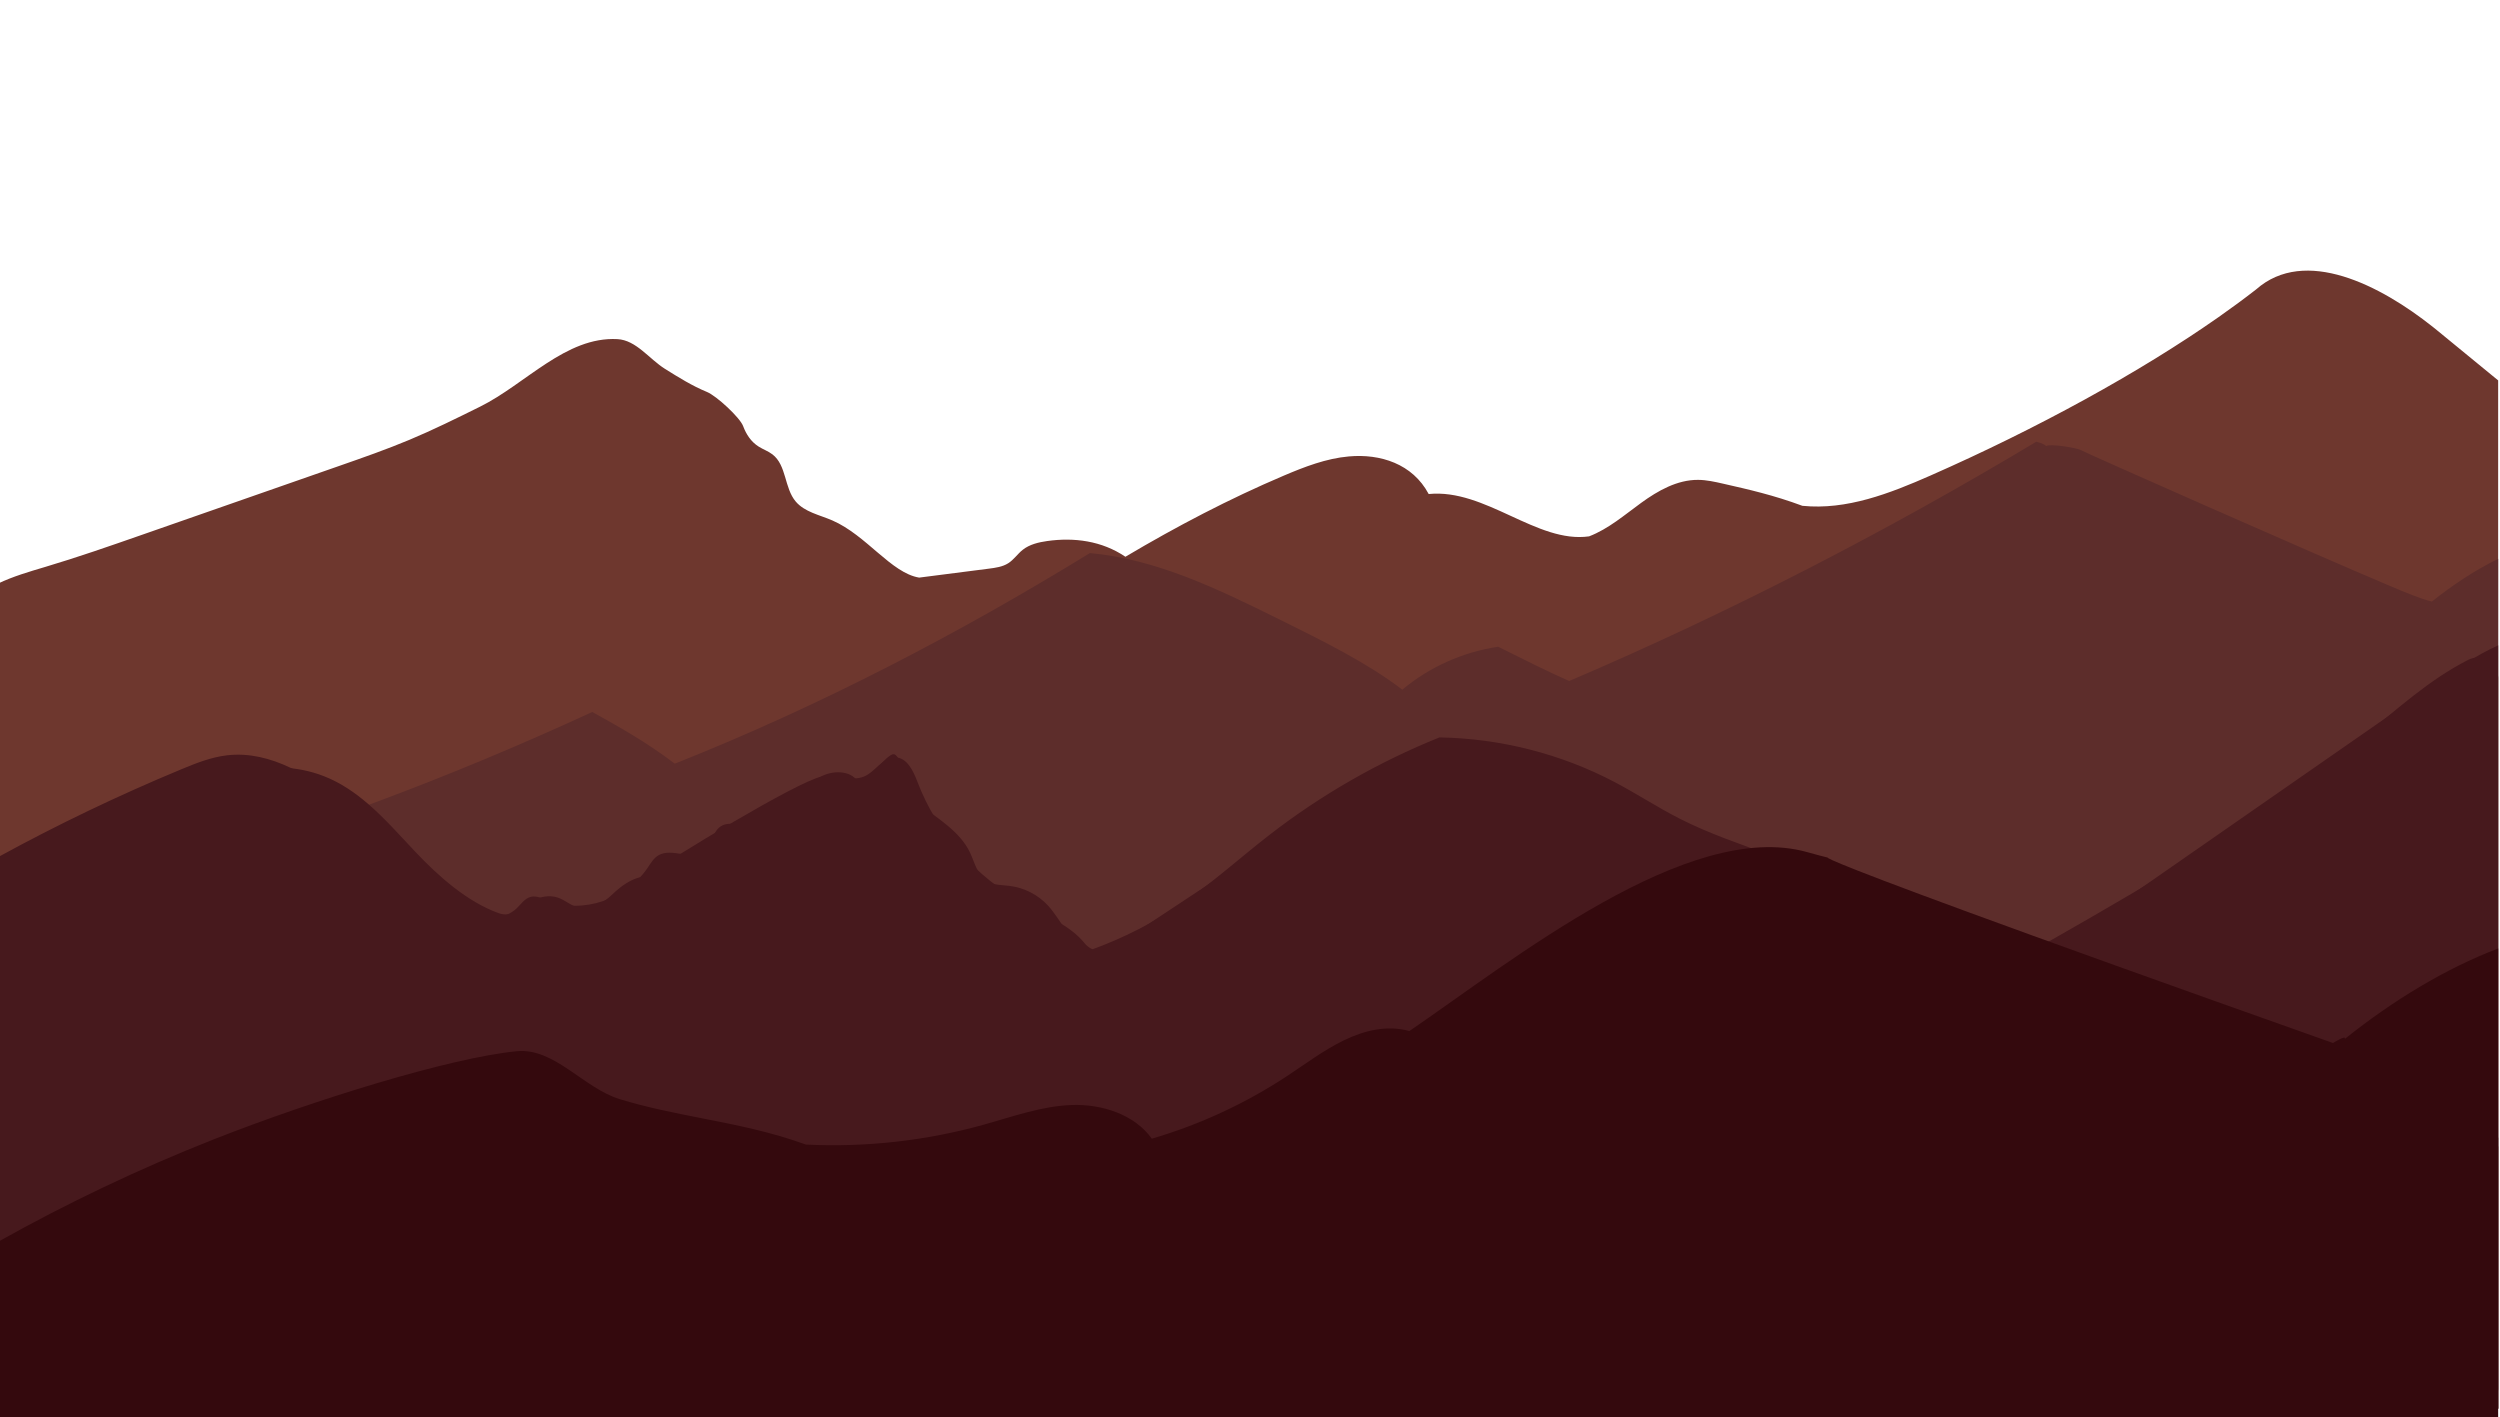
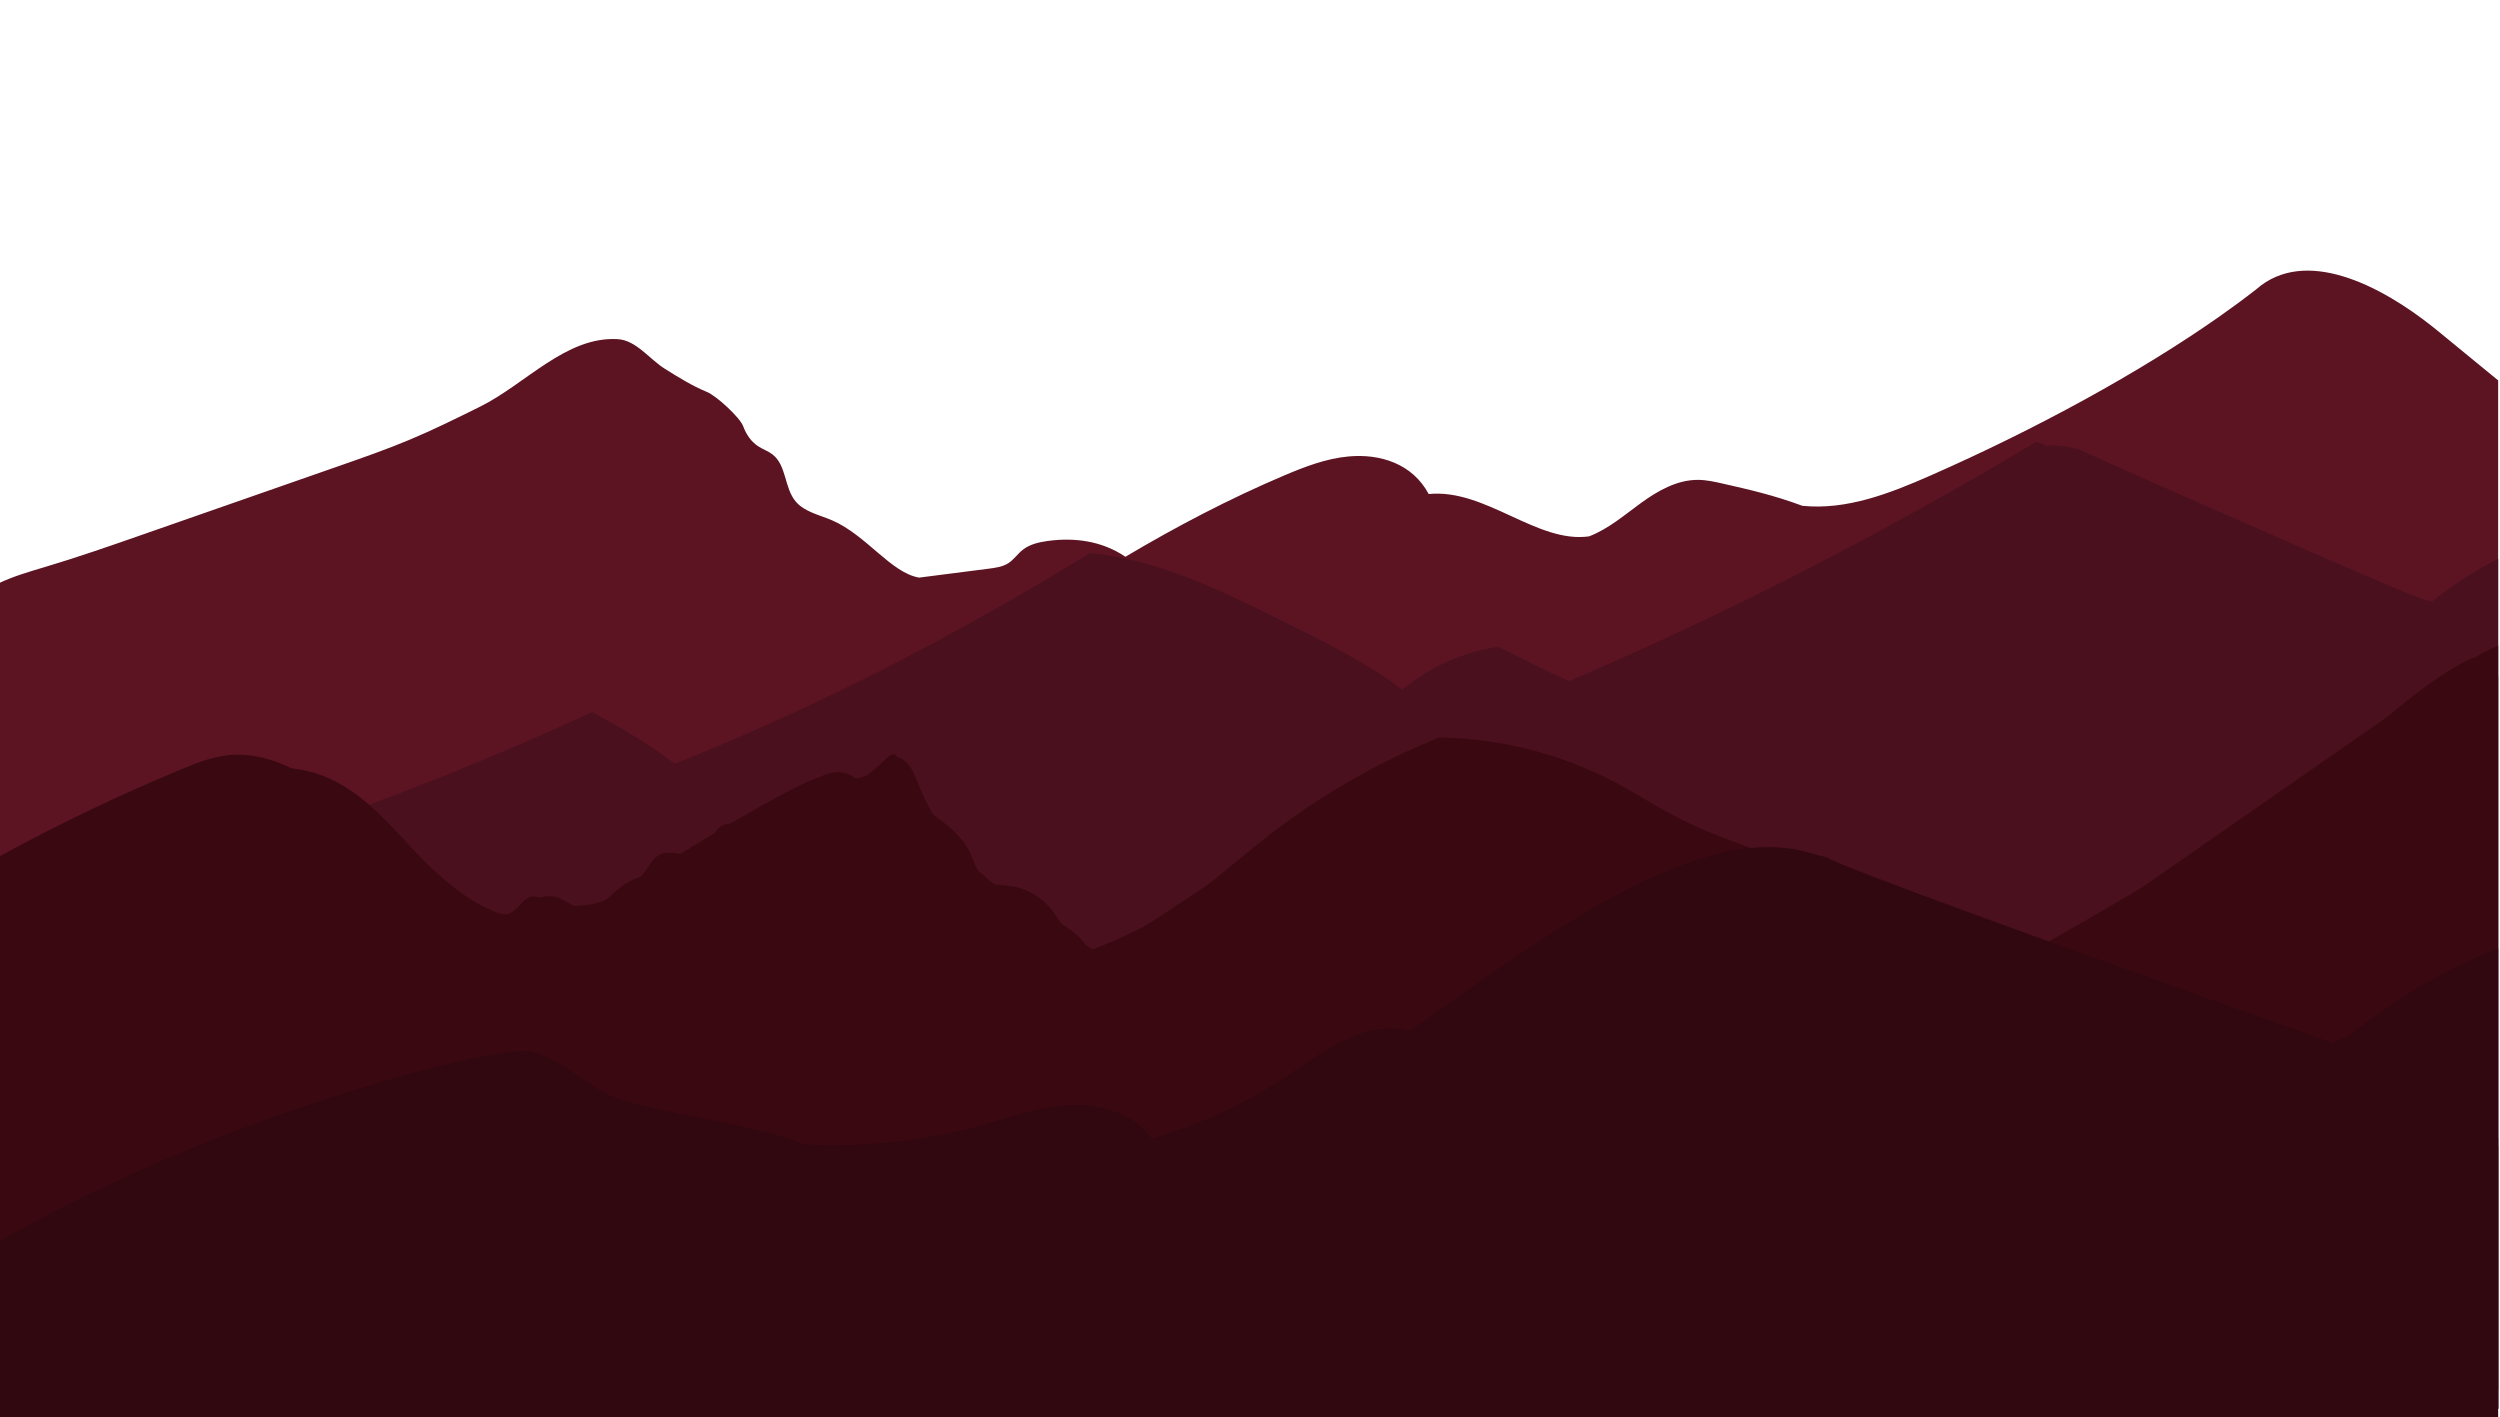
<svg xmlns="http://www.w3.org/2000/svg" viewBox="0 600 6000 3400" preserveAspectRatio="none" version="1.1" id="svg9">
  <defs id="defs9" />
-   <path fill-rule="nonzero" fill="#260709" fill-opacity="1" d="m 5995.57,3351.481 v 629.379 H -4.434 v -756.344 c 143.789,-23.43 292.73,8.082 435.109,57.145 28.883,9.945 57.48,20.617 85.723,31.707 19.938,7.816 39.688,15.848 59.23,23.965 206.309,85.77 419.25,185.137 643.062,169.113 130.969,-9.379 255.367,-58.105 384.578,-80.894 34.809,-6.141 69.609,-10.371 104.41,-12.945 79.242,-5.856 158.43,-3.078 237.609,5.562 344.609,37.543 688.902,185.769 1034.633,214.062 91.707,7.508 183.527,6.574 275.476,-7.106 32.273,-4.797 64.152,-11.129 95.723,-18.637 153.109,-36.391 299.141,-100.488 448.258,-152.031 164.941,-57.02 334.91,-99.008 504.59,-140.898 128.102,-31.633 260.891,-63.484 391.102,-41.375 163.43,27.762 303.898,137.695 468.441,158.367 166.269,20.895 327.969,-51.988 492.828,-81.606 69.691,-12.527 140.809,-17.051 210.609,-13.527 43.609,2.203 86.711,7.555 128.621,16.062" id="path1" style="display:inline;fill:#260709;fill-opacity:1" />
-   <path fill-rule="nonzero" fill="#6e372e" fill-opacity="1" d="M 5995.57,1512.961 V 3980.859 H -4.434 v -1980.418 c 35.449,-17.031 75.172,-28.59 112.922,-39.812 78.219,-23.277 155.23,-50.18 232.207,-77.059 43.102,-15.059 86.211,-30.109 129.312,-45.16 114.949,-40.141 229.891,-80.281 344.84,-120.441 56.289,-19.648 112.621,-39.32 167.551,-62.309 57.703,-24.148 113.711,-51.891 169.672,-79.609 109.398,-54.191 205.918,-168.691 329.649,-162.16 45.27,2.391 76.25,47.668 114.371,71.488 32.441,20.293 65.09,40.68 100.609,55.312 23.039,9.488 78.981,61.219 86.742,81.82 7.488,19.93 18.867,37.5 37.078,49.148 10.75,6.859 23.219,11.09 33.309,18.828 34.312,26.34 28.16,80.5 55.98,113.281 21.363,25.172 57.34,32.012 87.992,45.359 81.769,35.633 140.859,125.961 208.16,137.133 55.777,-7.152 111.551,-14.312 167.328,-21.473 16.109,-2.07 32.84,-4.348 46.441,-12.988 13.488,-8.57 22.41,-22.492 34.93,-32.359 16.418,-12.922 37.859,-18.031 58.77,-20.973 64.059,-9.008 130.602,-0.758 187.559,37.762 122.371,-72.57 248.82,-138.891 380.184,-194.731 50.059,-21.27 101.738,-41.25 156.156,-46.078 75.152,-6.684 152.691,17.348 191.5,90.258 136.352,-13.531 259.973,119.269 384.981,101.582 46.68,-17.91 84.871,-51.301 125.09,-80.461 40.211,-29.172 86.34,-55.449 136.531,-55.121 20.281,0.129 40.219,4.641 59.961,9.121 61.039,13.859 122.078,27.73 190.34,53.148 106.019,10.73 209.859,-29.688 306.941,-72.438 256.969,-113.141 503.59,-248.402 691.726,-380.312 31.832,-22.309 61.98,-44.527 90.223,-66.527 117.25,-103.641 298.609,-9.812 423.578,89.398 4.109,3.25 8.152,6.508 12.129,9.781 48.41,39.699 96.832,79.41 145.242,119.109" id="path4" style="display:inline;fill:#6e372e;fill-opacity:1" />
-   <path fill-rule="nonzero" fill="#5d2d2b" fill-opacity="1" d="m 5995.57,1941.148 v 2039.711 H -4.434 V 2800.238 c 289.879,-68.398 575.469,-153.938 854.711,-255.899 11.809,-4.309 23.602,-8.648 35.391,-13.02 181.523,-67.289 360.301,-141.559 535.781,-222.582 64.691,35.953 129.391,71.902 198.051,124.043 349.481,-138.723 683.801,-313.442 996.211,-505.422 160.859,14.73 309.219,87.211 453.188,158.402 106.762,52.797 213.512,105.578 296.672,169.508 64.711,-54.391 145.461,-90.57 230.078,-103.078 61.203,30.629 122.41,61.25 170.422,82.219 388.469,-165.91 764.051,-360.289 1120.969,-574.262 8.93,2.383 17.871,4.774 23.82,10.441 8.52,-6.609 76.039,4.879 82.57,9.41 6.519,4.531 549.141,244.68 741.91,325.988 37.98,16.023 75.949,32.043 101.18,37.691 48.879,-38.758 100.82,-73.879 159.051,-102.531" id="path5" style="display:inline;fill:#5d2d2b;fill-opacity:1" />
-   <path fill-rule="nonzero" fill="#47191D" fill-opacity="1" d="M 5995.57 2226.328 L 5995.57 3932.441 C 5995.57 3959.184 5973.238 3980.859 5945.699 3980.859 L 45.43 3980.859 C 17.891 3980.859 -4.434 3959.184 -4.434 3932.441 L -4.434 2696.738 C -4.434 2677.129 7.75 2659.449 26.422 2651.98 C 138.527 2607.102 250.633 2562.211 362.738 2517.328 C 495.227 2464.281 644.617 2410.859 777.547 2462.859 C 818.035 2478.699 853.227 2503.031 885.668 2531.32 C 924.887 2565.531 960.086 2605.52 995.777 2643.289 C 1053.328 2704.199 1121.359 2764.262 1196.77 2791.59 C 1214 2797.828 1233.32 2794.281 1247.18 2782.531 C 1256.359 2774.75 1266.031 2767.59 1276.73 2761.98 C 1295.441 2752.16 1318.051 2747.488 1338.211 2754.039 C 1356.359 2759.949 1370.898 2774.238 1389.449 2778.801 C 1419.262 2786.129 1448.699 2766.48 1470.629 2745.559 C 1518.621 2699.762 1545.699 2706.539 1556.5 2698.84 C 1609.578 2660.969 1909.551 2477.578 1971.602 2463.699 C 2005.07 2456.211 2041.91 2476.82 2073.5 2463.719 C 2101.219 2452.23 2118.031 2417.059 2148.16 2417.551 C 2177.121 2418.031 2191.969 2450.41 2202.02 2476.801 C 2248.66 2599.199 2341.129 2704.59 2458.191 2768.738 C 2509.32 2796.762 2569.02 2821.359 2602.91 2863.602 C 2619.18 2883.891 2648.711 2888.719 2670.602 2874.25 C 2847.301 2757.461 3024 2640.66 3200.711 2523.871 C 3279.941 2471.5 3360.949 2418.309 3453.172 2392.988 C 3542.359 2368.48 3645.422 2374.148 3711.699 2446.57 C 3716.48 2451.789 3722.41 2455.891 3729.012 2458.66 C 3936.371 2545.691 4144.859 2629.949 4347.328 2716.09 C 4407.961 2741.879 4468.059 2767.852 4527.422 2794.102 C 4534.051 2797.031 4541.25 2798.488 4548.531 2798.449 C 4633.621 2797.988 4697.82 2891.621 4784.621 2899.711 C 4825.801 2903.539 4865.109 2887.441 4902 2867.852 C 4911 2863.059 4919.859 2858.059 4928.57 2853.102 C 5186.871 2705.91 5444.379 2554.531 5673.32 2367.039 C 5753.141 2301.672 5830.328 2231.359 5922.719 2184.129 C 5922.949 2184.012 5923.18 2183.891 5923.41 2183.77 C 5956.219 2167.059 5995.57 2190.359 5995.57 2226.328 " id="path6" style="fill:#47191d;fill-opacity:1" />
-   <path fill-rule="nonzero" fill="#260709" fill-opacity="1" d="m 5995.57,3330.457 v 650.402 H -4.434 v -790.93 c 147.539,-6.457 295.859,36.383 435.109,91.731 14.762,5.867 29.422,11.867 43.973,17.977 12.258,5.145 24.5,10.371 36.73,15.645 165.777,71.477 329.52,152.535 508.031,181.715 229.101,37.453 460.531,-13.625 688.269,-84.391 44.309,-13.77 88.492,-28.285 132.481,-43.047 34.641,17.012 69.699,33.219 105.129,48.609 324.199,140.82 679.43,213.367 1034.633,214.062 124.18,0.254 248.348,-8.281 371.199,-25.738 72.488,-10.305 144.519,-23.723 215.809,-40.277 213.5,-49.582 419.469,-125.984 631.898,-179.73 212.441,-53.746 436.434,-84.527 626.25,-40.871 170.301,109.602 392.293,103.871 593.621,70.109 153.629,-25.762 307.289,-65.606 448.25,-80.305 43.762,-4.562 86.301,-6.707 127.242,-5.254 l 1.379,0.293" id="path7" style="display:inline;fill:#260709;fill-opacity:1" />
-   <path fill-rule="nonzero" fill="#47191D" fill-opacity="1" d="m 5995.57,2148.898 v 1831.961 H -4.434 V 2656.949 c 142.5,-77.93 289.371,-148.328 439.762,-210.75 35.328,-14.66 71.41,-29.027 109.559,-33.461 106.281,-12.359 204.148,52.941 287.75,117.84 5.891,4.582 11.77,9.172 17.641,13.762 100.25,78.66 196.602,161.219 282.352,241.449 30.75,23.582 79.519,20.941 107.391,-5.82 10.719,-10.289 19.609,-24.18 34.262,-27.641 13.359,-3.129 26.777,3.582 39.469,8.73 84.481,34.23 189.891,-3.527 240.18,-77.797 7.691,-11.363 14.781,-23.934 26.84,-30.82 32.32,-18.441 79.609,13.82 109.051,-8.703 19.469,-14.887 19.031,-46.316 39.34,-60.109 22.641,-15.379 53.051,1.051 80.66,2.012 34.379,1.188 64.25,-22.512 86.5,-47.98 22.258,-25.48 41.449,-54.781 70.809,-72.18 29.359,-17.391 73.793,-17.441 91.281,9.82 34.699,-1.551 49.691,-43.762 78.629,-62.422 2.652,-1.707 5.769,-3.269 8.883,-2.629 3.027,0.609 5.188,3.148 7.008,5.57 12.559,16.73 20.898,36.41 24.102,56.871 2.019,12.898 2.207,26.629 9.098,37.828 4.223,6.852 10.609,12.16 17.012,17.172 45.828,35.879 100.309,66.707 124.949,118.637 11.77,24.801 17.73,55.383 41.949,69.273 15.73,9.02 35.109,8.289 53.223,10.57 35.039,4.387 68.238,21.398 91.758,46.988 32.121,34.961 49.93,87.328 101.82,107.051 79.02,-28.371 154.199,-66.812 223.02,-113.992 72.629,-49.789 137.812,-108.988 207.301,-162.828 123.711,-95.852 261.328,-174.742 407.512,-233.601 146.316,2.391 291.918,39.52 420.559,107.262 52.801,27.801 102.699,60.609 155.891,87.68 71.25,36.27 147.617,61.848 222.938,89.289 90.012,32.789 178.922,68.422 266.68,107.191 113.543,50.168 225.141,105.609 334.703,167.02 24.957,-17.359 49.91,-34.711 74.867,-52.051 305.203,-212.191 610.402,-424.379 915.602,-636.57 47.871,-33.281 96.379,-66.891 149.66,-90.711" id="path8" style="display:inline;fill:#47191d;fill-opacity:1" />
-   <path fill-rule="nonzero" fill="#34090D" fill-opacity="1" d="M 5995.57 2876.328 L 5995.57 4020 L -4.434 4020 L -4.434 3580.23 C 161.977 3486.93 334.445 3404.902 511.379 3335.09 C 513.047 3334.43 514.719 3333.77 516.398 3333.121 C 751.047 3240.863 1078.23 3138.801 1240.078 3122.941 C 1330.602 3114.074 1400.25 3211.266 1487.488 3237.984 C 1552.852 3258.008 1620.059 3271.211 1687.141 3284.367 C 1768.059 3300.258 1848.969 3316.145 1934.219 3346.98 C 2077.871 3354.016 2222.629 3337.809 2361.16 3299.188 C 2430.879 3279.742 2500.148 3254.48 2572.5 3252.004 C 2644.84 3249.523 2723.281 3274.887 2764.281 3332.84 C 2878.91 3299.336 2988.5 3248.645 3088.238 3182.988 C 3133.238 3153.371 3176.48 3120.586 3224.922 3097.004 C 3273.359 3073.422 3328.602 3059.402 3382.551 3074.512 C 3628.66 2906.41 4051.859 2565.148 4337.219 2645.059 C 4546.641 2703.711 3928.59 2511.34 5599.211 3103.219 C 5599.211 3103.219 5632.301 3082.492 5627.41 3093.516 C 5742.02 3001.887 5868.27 2924.828 5995.57 2876.328 " id="path9" style="fill:#34090d;fill-opacity:1" />
+   <path fill-rule="nonzero" fill="#2B0609" fill-opacity="1" d="m 5995.57,3351.481 v 629.379 H -4.434 v -756.344 c 143.789,-23.43 292.73,8.082 435.109,57.145 28.883,9.945 57.48,20.617 85.723,31.707 19.938,7.816 39.688,15.848 59.23,23.965 206.309,85.77 419.25,185.137 643.062,169.113 130.969,-9.379 255.367,-58.105 384.578,-80.894 34.809,-6.141 69.609,-10.371 104.41,-12.945 79.242,-5.856 158.43,-3.078 237.609,5.562 344.609,37.543 688.902,185.769 1034.633,214.062 91.707,7.508 183.527,6.574 275.476,-7.106 32.273,-4.797 64.152,-11.129 95.723,-18.637 153.109,-36.391 299.141,-100.488 448.258,-152.031 164.941,-57.02 334.91,-99.008 504.59,-140.898 128.102,-31.633 260.891,-63.484 391.102,-41.375 163.43,27.762 303.898,137.695 468.441,158.367 166.269,20.895 327.969,-51.988 492.828,-81.606 69.691,-12.527 140.809,-17.051 210.609,-13.527 43.609,2.203 86.711,7.555 128.621,16.062" id="path1" style="display:inline;fill:#2B0609;fill-opacity:1" />
+   <path fill-rule="nonzero" fill="#5C1423" fill-opacity="1" d="M 5995.57,1512.961 V 3980.859 H -4.434 v -1980.418 c 35.449,-17.031 75.172,-28.59 112.922,-39.812 78.219,-23.277 155.23,-50.18 232.207,-77.059 43.102,-15.059 86.211,-30.109 129.312,-45.16 114.949,-40.141 229.891,-80.281 344.84,-120.441 56.289,-19.648 112.621,-39.32 167.551,-62.309 57.703,-24.148 113.711,-51.891 169.672,-79.609 109.398,-54.191 205.918,-168.691 329.649,-162.16 45.27,2.391 76.25,47.668 114.371,71.488 32.441,20.293 65.09,40.68 100.609,55.312 23.039,9.488 78.981,61.219 86.742,81.82 7.488,19.93 18.867,37.5 37.078,49.148 10.75,6.859 23.219,11.09 33.309,18.828 34.312,26.34 28.16,80.5 55.98,113.281 21.363,25.172 57.34,32.012 87.992,45.359 81.769,35.633 140.859,125.961 208.16,137.133 55.777,-7.152 111.551,-14.312 167.328,-21.473 16.109,-2.07 32.84,-4.348 46.441,-12.988 13.488,-8.57 22.41,-22.492 34.93,-32.359 16.418,-12.922 37.859,-18.031 58.77,-20.973 64.059,-9.008 130.602,-0.758 187.559,37.762 122.371,-72.57 248.82,-138.891 380.184,-194.731 50.059,-21.27 101.738,-41.25 156.156,-46.078 75.152,-6.684 152.691,17.348 191.5,90.258 136.352,-13.531 259.973,119.269 384.981,101.582 46.68,-17.91 84.871,-51.301 125.09,-80.461 40.211,-29.172 86.34,-55.449 136.531,-55.121 20.281,0.129 40.219,4.641 59.961,9.121 61.039,13.859 122.078,27.73 190.34,53.148 106.019,10.73 209.859,-29.688 306.941,-72.438 256.969,-113.141 503.59,-248.402 691.726,-380.312 31.832,-22.309 61.98,-44.527 90.223,-66.527 117.25,-103.641 298.609,-9.812 423.578,89.398 4.109,3.25 8.152,6.508 12.129,9.781 48.41,39.699 96.832,79.41 145.242,119.109" id="path4" style="display:inline;fill:#5C1423;fill-opacity:1" />
+   <path fill-rule="nonzero" fill="#4B101D" fill-opacity="1" d="m 5995.57,1941.148 v 2039.711 H -4.434 V 2800.238 c 289.879,-68.398 575.469,-153.938 854.711,-255.899 11.809,-4.309 23.602,-8.648 35.391,-13.02 181.523,-67.289 360.301,-141.559 535.781,-222.582 64.691,35.953 129.391,71.902 198.051,124.043 349.481,-138.723 683.801,-313.442 996.211,-505.422 160.859,14.73 309.219,87.211 453.188,158.402 106.762,52.797 213.512,105.578 296.672,169.508 64.711,-54.391 145.461,-90.57 230.078,-103.078 61.203,30.629 122.41,61.25 170.422,82.219 388.469,-165.91 764.051,-360.289 1120.969,-574.262 8.93,2.383 17.871,4.774 23.82,10.441 8.52,-6.609 76.039,4.879 82.57,9.41 6.519,4.531 549.141,244.68 741.91,325.988 37.98,16.023 75.949,32.043 101.18,37.691 48.879,-38.758 100.82,-73.879 159.051,-102.531" id="path5" style="display:inline;fill:#4B101D;fill-opacity:1" />
+   <path fill-rule="nonzero" fill="#3A0810" fill-opacity="1" d="M 5995.57 2226.328 L 5995.57 3932.441 C 5995.57 3959.184 5973.238 3980.859 5945.699 3980.859 L 45.43 3980.859 C 17.891 3980.859 -4.434 3959.184 -4.434 3932.441 L -4.434 2696.738 C -4.434 2677.129 7.75 2659.449 26.422 2651.98 C 138.527 2607.102 250.633 2562.211 362.738 2517.328 C 495.227 2464.281 644.617 2410.859 777.547 2462.859 C 818.035 2478.699 853.227 2503.031 885.668 2531.32 C 924.887 2565.531 960.086 2605.52 995.777 2643.289 C 1053.328 2704.199 1121.359 2764.262 1196.77 2791.59 C 1214 2797.828 1233.32 2794.281 1247.18 2782.531 C 1256.359 2774.75 1266.031 2767.59 1276.73 2761.98 C 1295.441 2752.16 1318.051 2747.488 1338.211 2754.039 C 1356.359 2759.949 1370.898 2774.238 1389.449 2778.801 C 1419.262 2786.129 1448.699 2766.48 1470.629 2745.559 C 1518.621 2699.762 1545.699 2706.539 1556.5 2698.84 C 1609.578 2660.969 1909.551 2477.578 1971.602 2463.699 C 2005.07 2456.211 2041.91 2476.82 2073.5 2463.719 C 2101.219 2452.23 2118.031 2417.059 2148.16 2417.551 C 2177.121 2418.031 2191.969 2450.41 2202.02 2476.801 C 2248.66 2599.199 2341.129 2704.59 2458.191 2768.738 C 2509.32 2796.762 2569.02 2821.359 2602.91 2863.602 C 2619.18 2883.891 2648.711 2888.719 2670.602 2874.25 C 2847.301 2757.461 3024 2640.66 3200.711 2523.871 C 3279.941 2471.5 3360.949 2418.309 3453.172 2392.988 C 3542.359 2368.48 3645.422 2374.148 3711.699 2446.57 C 3716.48 2451.789 3722.41 2455.891 3729.012 2458.66 C 3936.371 2545.691 4144.859 2629.949 4347.328 2716.09 C 4407.961 2741.879 4468.059 2767.852 4527.422 2794.102 C 4534.051 2797.031 4541.25 2798.488 4548.531 2798.449 C 4633.621 2797.988 4697.82 2891.621 4784.621 2899.711 C 4825.801 2903.539 4865.109 2887.441 4902 2867.852 C 4911 2863.059 4919.859 2858.059 4928.57 2853.102 C 5186.871 2705.91 5444.379 2554.531 5673.32 2367.039 C 5753.141 2301.672 5830.328 2231.359 5922.719 2184.129 C 5922.949 2184.012 5923.18 2183.891 5923.41 2183.77 C 5956.219 2167.059 5995.57 2190.359 5995.57 2226.328 " id="path6" style="fill:#3A0810;fill-opacity:1" />
+   <path fill-rule="nonzero" fill="#2B0609" fill-opacity="1" d="m 5995.57,3330.457 v 650.402 H -4.434 v -790.93 c 147.539,-6.457 295.859,36.383 435.109,91.731 14.762,5.867 29.422,11.867 43.973,17.977 12.258,5.145 24.5,10.371 36.73,15.645 165.777,71.477 329.52,152.535 508.031,181.715 229.101,37.453 460.531,-13.625 688.269,-84.391 44.309,-13.77 88.492,-28.285 132.481,-43.047 34.641,17.012 69.699,33.219 105.129,48.609 324.199,140.82 679.43,213.367 1034.633,214.062 124.18,0.254 248.348,-8.281 371.199,-25.738 72.488,-10.305 144.519,-23.723 215.809,-40.277 213.5,-49.582 419.469,-125.984 631.898,-179.73 212.441,-53.746 436.434,-84.527 626.25,-40.871 170.301,109.602 392.293,103.871 593.621,70.109 153.629,-25.762 307.289,-65.606 448.25,-80.305 43.762,-4.562 86.301,-6.707 127.242,-5.254 l 1.379,0.293" id="path7" style="display:inline;fill:#2B0609;fill-opacity:1" />
+   <path fill-rule="nonzero" fill="#3A0810" fill-opacity="1" d="m 5995.57,2148.898 v 1831.961 H -4.434 V 2656.949 c 142.5,-77.93 289.371,-148.328 439.762,-210.75 35.328,-14.66 71.41,-29.027 109.559,-33.461 106.281,-12.359 204.148,52.941 287.75,117.84 5.891,4.582 11.77,9.172 17.641,13.762 100.25,78.66 196.602,161.219 282.352,241.449 30.75,23.582 79.519,20.941 107.391,-5.82 10.719,-10.289 19.609,-24.18 34.262,-27.641 13.359,-3.129 26.777,3.582 39.469,8.73 84.481,34.23 189.891,-3.527 240.18,-77.797 7.691,-11.363 14.781,-23.934 26.84,-30.82 32.32,-18.441 79.609,13.82 109.051,-8.703 19.469,-14.887 19.031,-46.316 39.34,-60.109 22.641,-15.379 53.051,1.051 80.66,2.012 34.379,1.188 64.25,-22.512 86.5,-47.98 22.258,-25.48 41.449,-54.781 70.809,-72.18 29.359,-17.391 73.793,-17.441 91.281,9.82 34.699,-1.551 49.691,-43.762 78.629,-62.422 2.652,-1.707 5.769,-3.269 8.883,-2.629 3.027,0.609 5.188,3.148 7.008,5.57 12.559,16.73 20.898,36.41 24.102,56.871 2.019,12.898 2.207,26.629 9.098,37.828 4.223,6.852 10.609,12.16 17.012,17.172 45.828,35.879 100.309,66.707 124.949,118.637 11.77,24.801 17.73,55.383 41.949,69.273 15.73,9.02 35.109,8.289 53.223,10.57 35.039,4.387 68.238,21.398 91.758,46.988 32.121,34.961 49.93,87.328 101.82,107.051 79.02,-28.371 154.199,-66.812 223.02,-113.992 72.629,-49.789 137.812,-108.988 207.301,-162.828 123.711,-95.852 261.328,-174.742 407.512,-233.601 146.316,2.391 291.918,39.52 420.559,107.262 52.801,27.801 102.699,60.609 155.891,87.68 71.25,36.27 147.617,61.848 222.938,89.289 90.012,32.789 178.922,68.422 266.68,107.191 113.543,50.168 225.141,105.609 334.703,167.02 24.957,-17.359 49.91,-34.711 74.867,-52.051 305.203,-212.191 610.402,-424.379 915.602,-636.57 47.871,-33.281 96.379,-66.891 149.66,-90.711" id="path8" style="display:inline;fill:#3A0810;fill-opacity:1" />
+   <path fill-rule="nonzero" fill="#310710" fill-opacity="1" d="M 5995.57 2876.328 L 5995.57 4020 L -4.434 4020 L -4.434 3580.23 C 161.977 3486.93 334.445 3404.902 511.379 3335.09 C 513.047 3334.43 514.719 3333.77 516.398 3333.121 C 751.047 3240.863 1078.23 3138.801 1240.078 3122.941 C 1330.602 3114.074 1400.25 3211.266 1487.488 3237.984 C 1552.852 3258.008 1620.059 3271.211 1687.141 3284.367 C 1768.059 3300.258 1848.969 3316.145 1934.219 3346.98 C 2077.871 3354.016 2222.629 3337.809 2361.16 3299.188 C 2430.879 3279.742 2500.148 3254.48 2572.5 3252.004 C 2644.84 3249.523 2723.281 3274.887 2764.281 3332.84 C 2878.91 3299.336 2988.5 3248.645 3088.238 3182.988 C 3133.238 3153.371 3176.48 3120.586 3224.922 3097.004 C 3273.359 3073.422 3328.602 3059.402 3382.551 3074.512 C 3628.66 2906.41 4051.859 2565.148 4337.219 2645.059 C 4546.641 2703.711 3928.59 2511.34 5599.211 3103.219 C 5599.211 3103.219 5632.301 3082.492 5627.41 3093.516 C 5742.02 3001.887 5868.27 2924.828 5995.57 2876.328 " id="path9" style="fill:#310710;fill-opacity:1" />
</svg>
